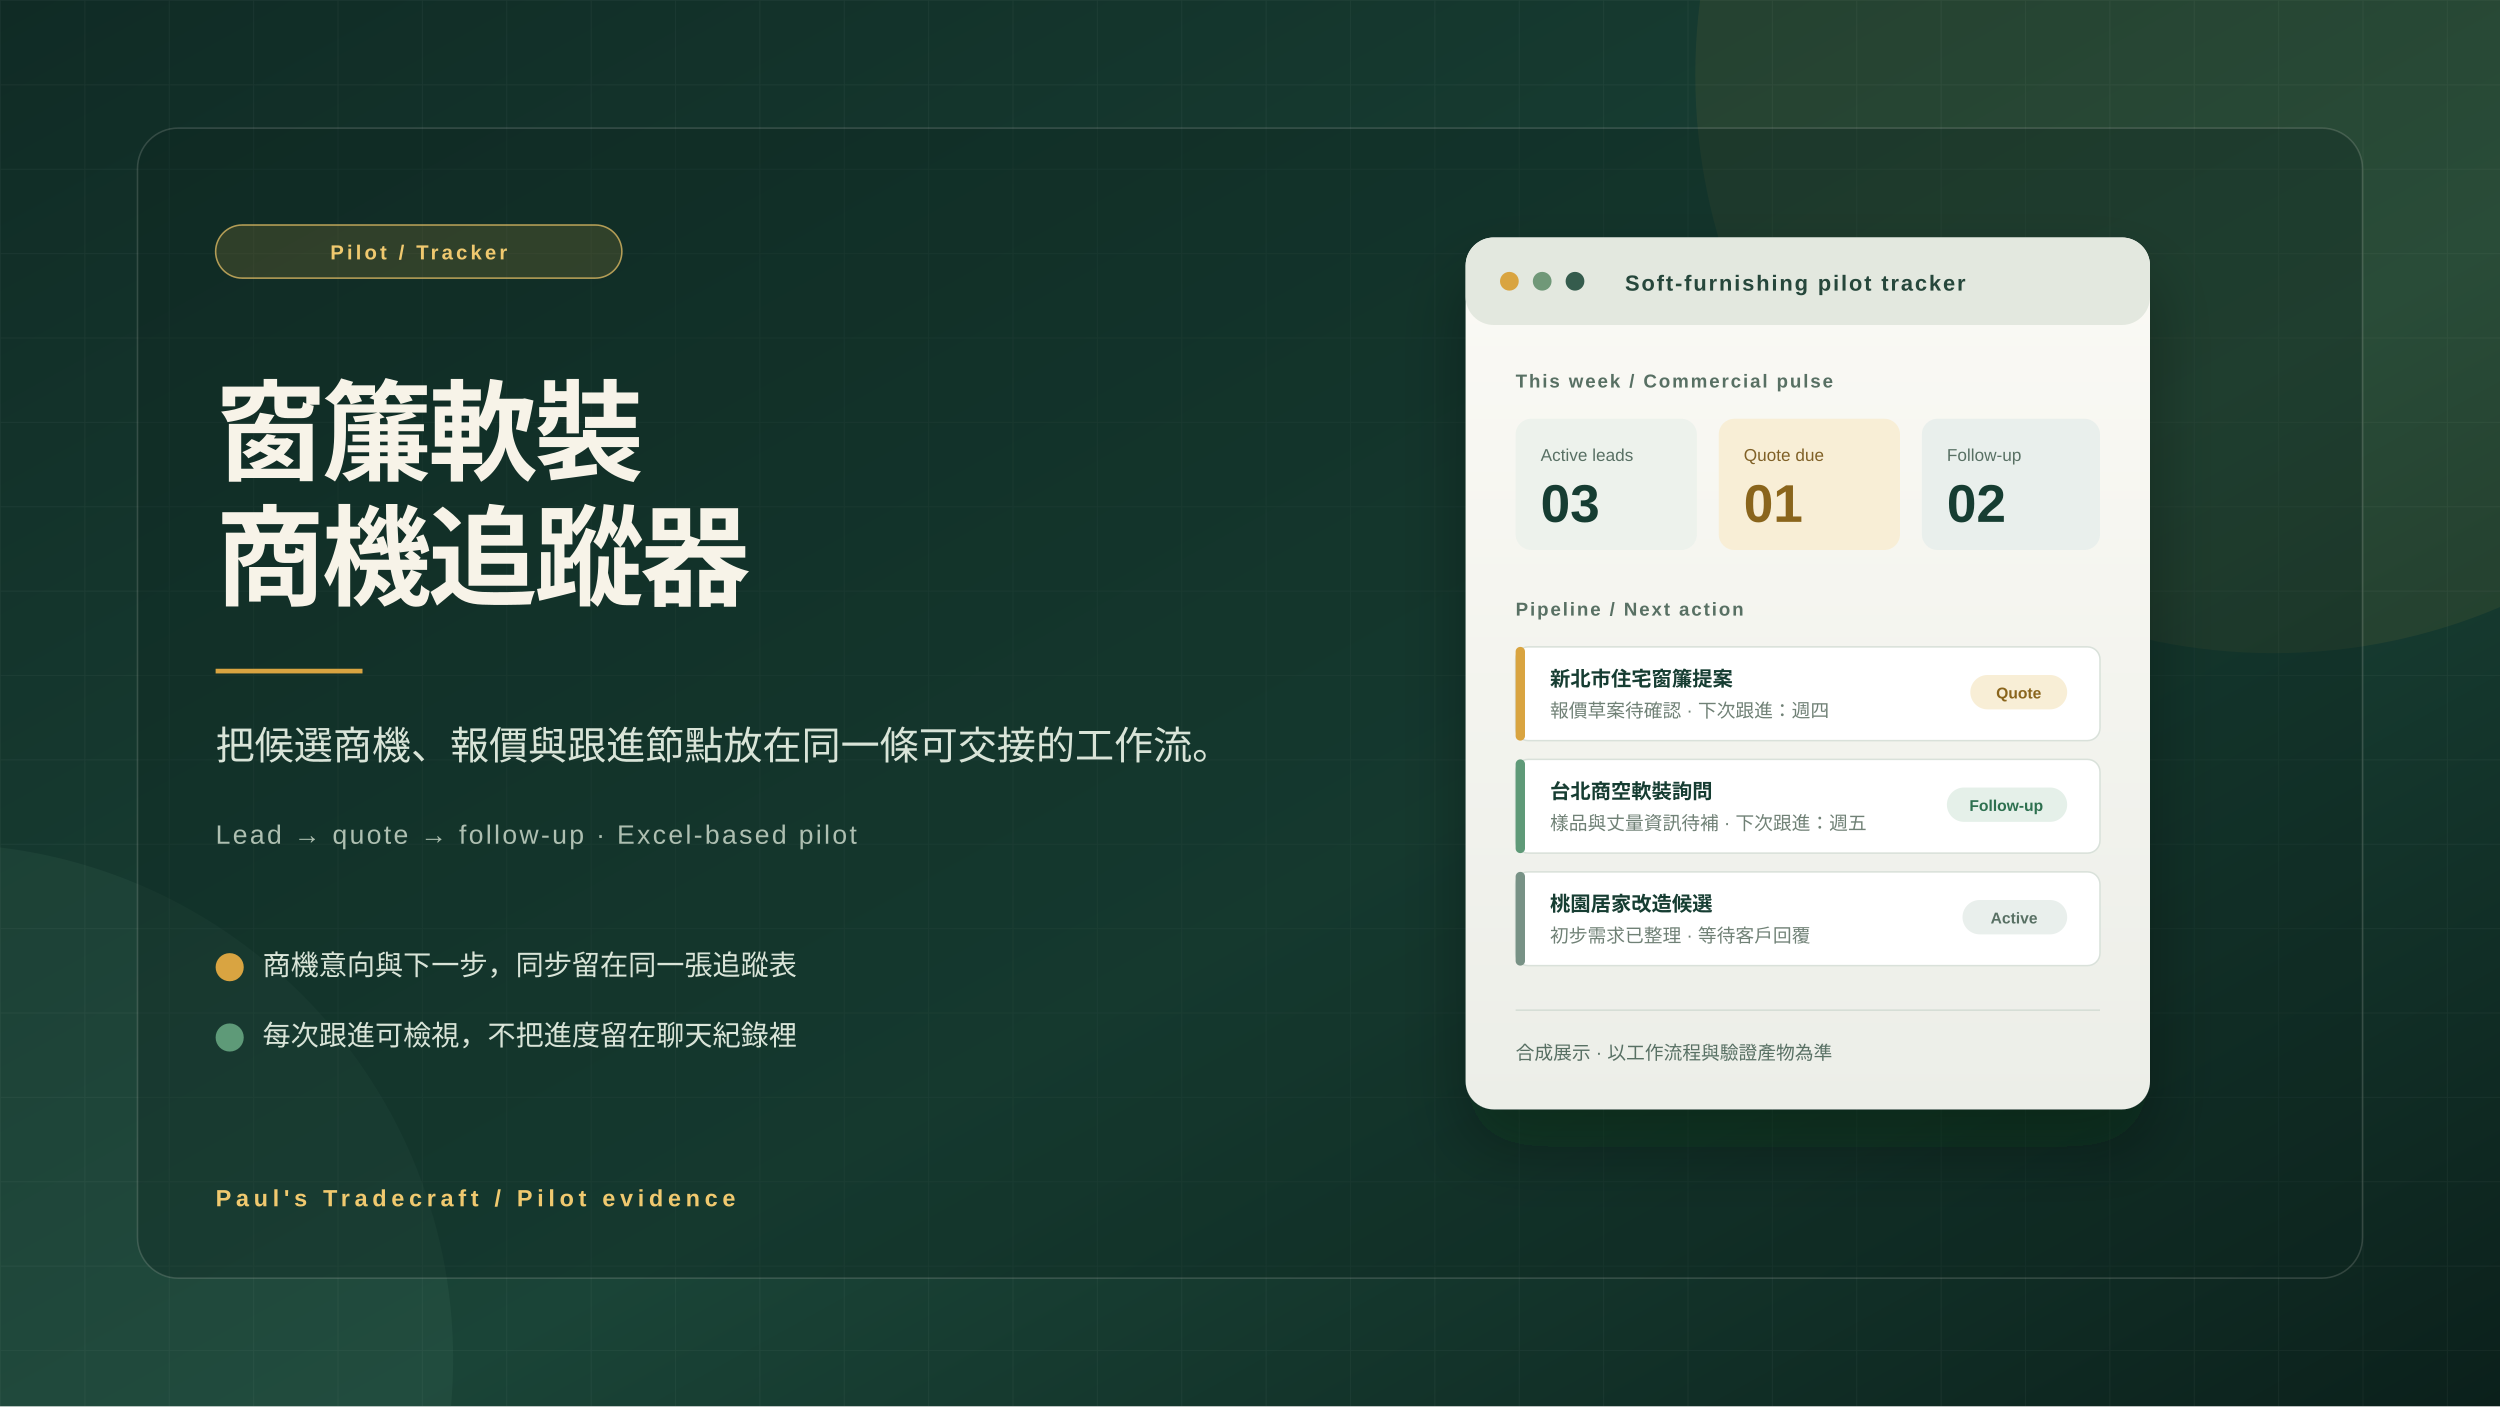
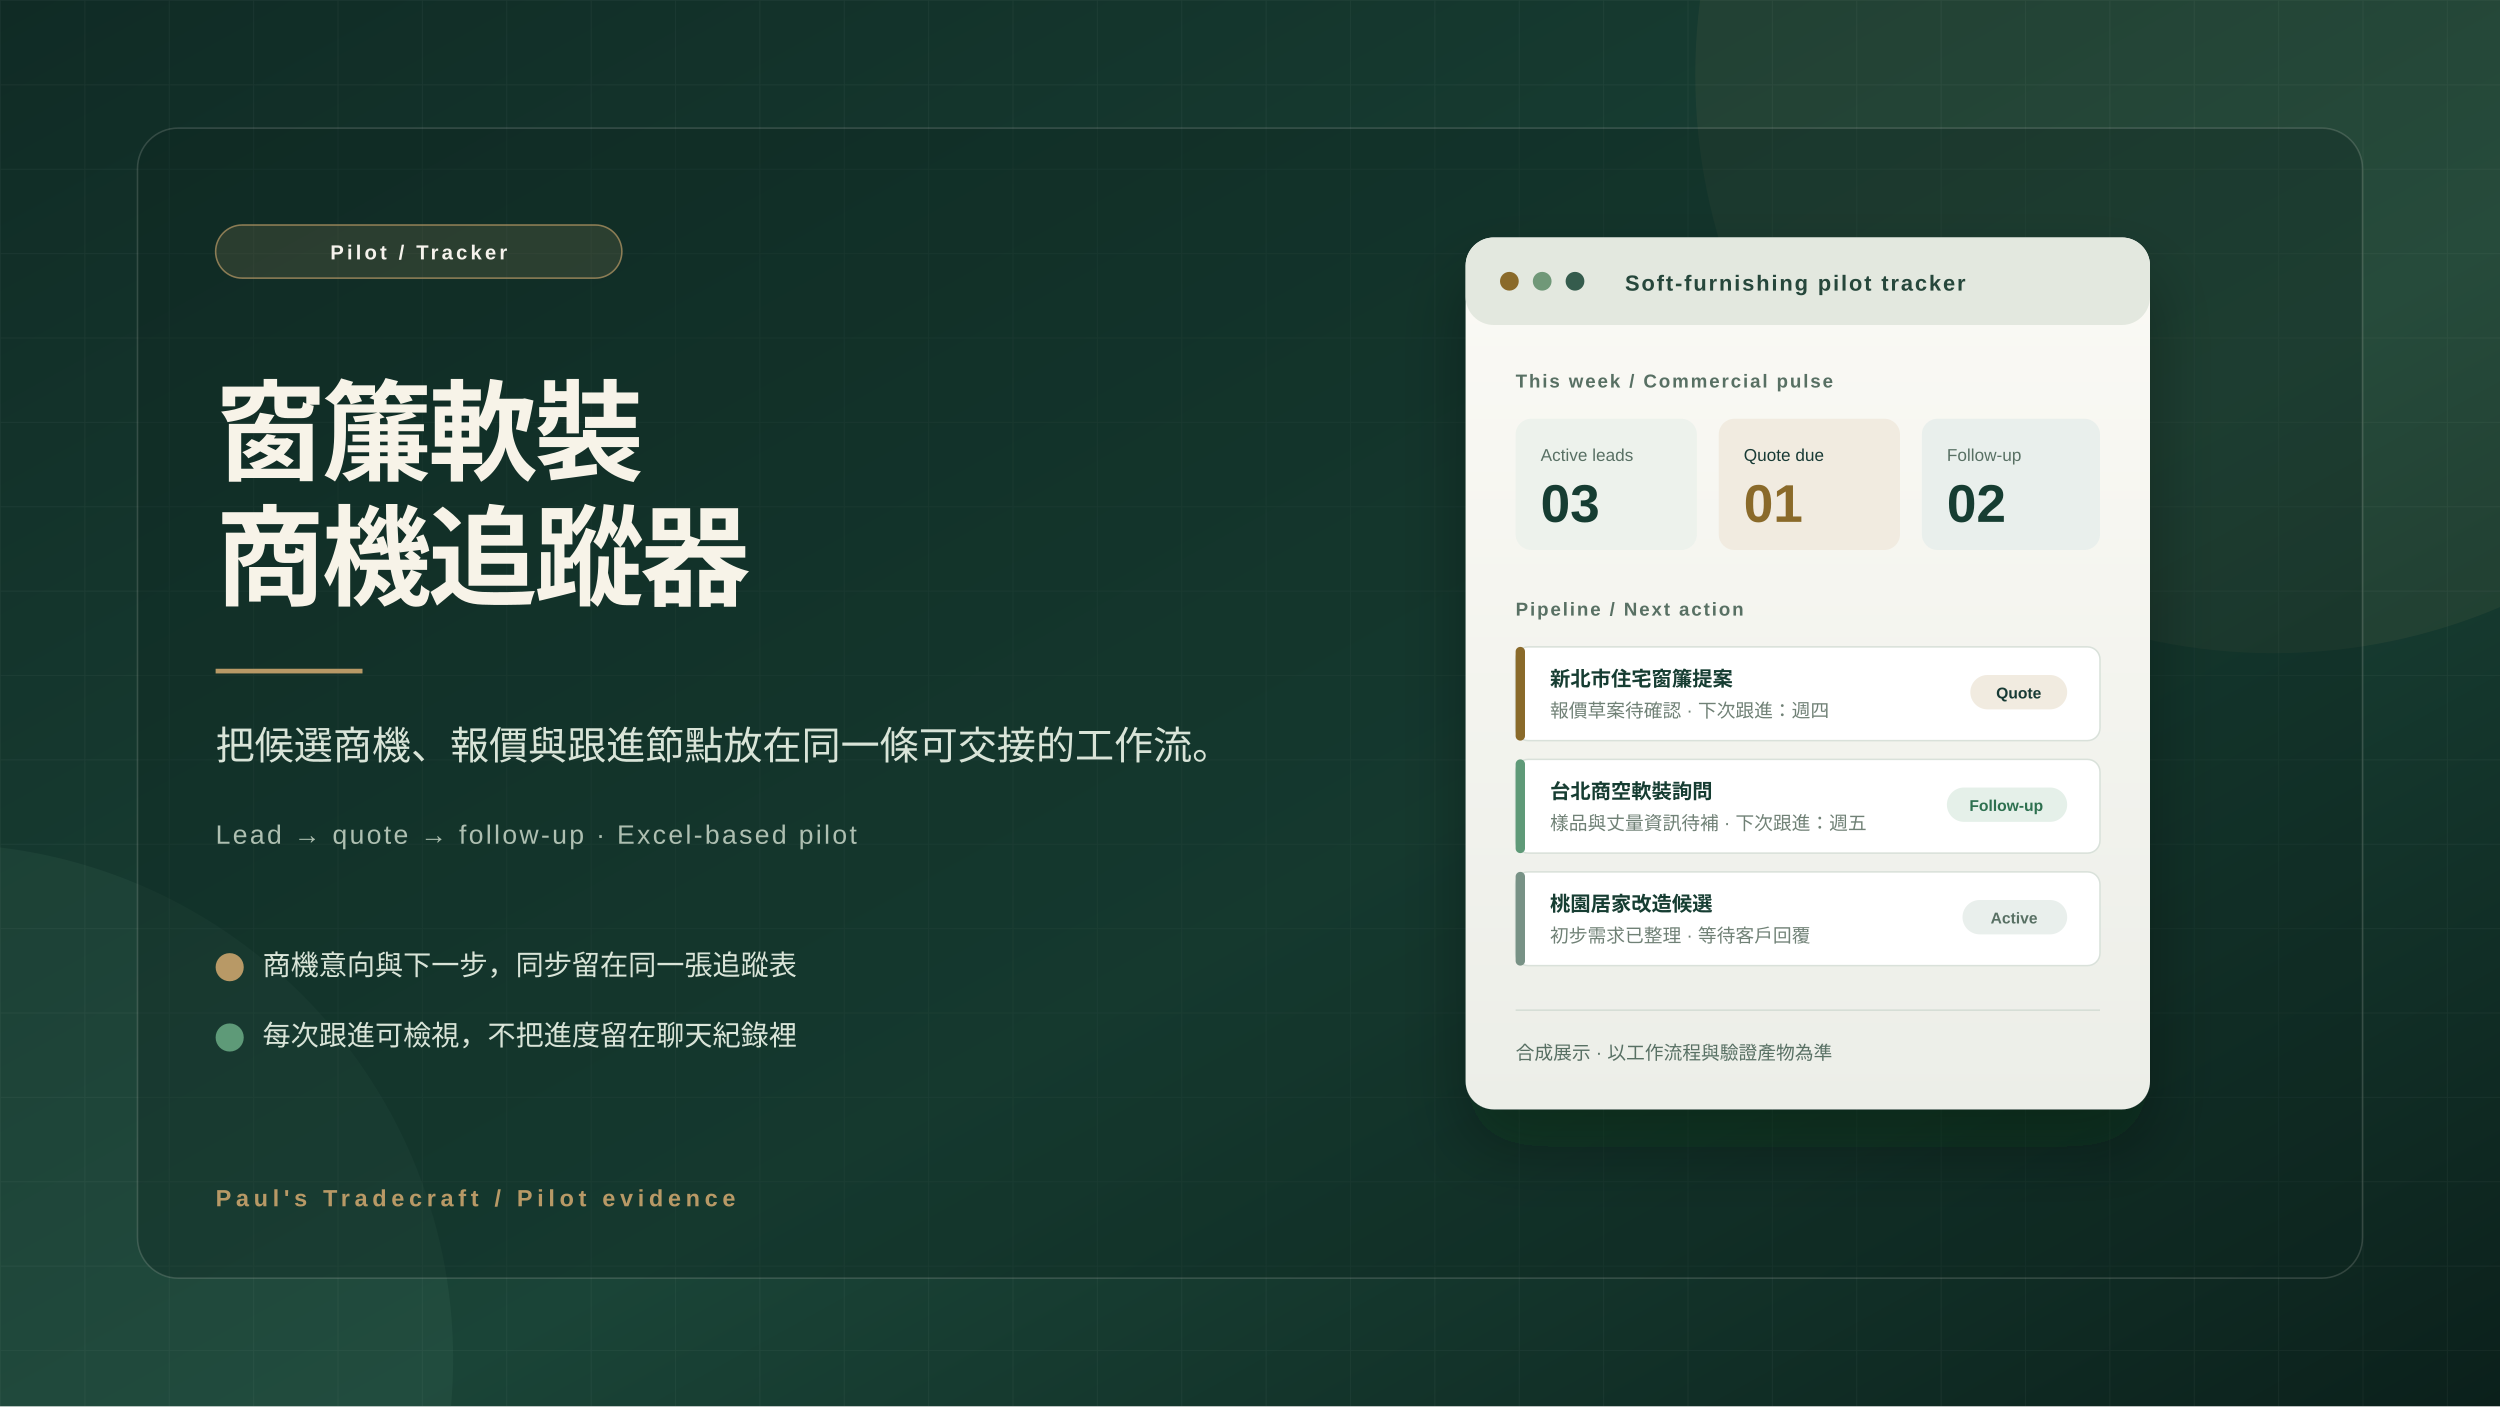
<svg xmlns="http://www.w3.org/2000/svg" viewBox="0 0 1600 900" role="img" aria-labelledby="title desc">
  <defs>
    <linearGradient id="bg" x1="0" y1="0" x2="1" y2="1">
      <stop offset="0" stop-color="#102b25" />
      <stop offset="0.58" stop-color="#1a4437" />
      <stop offset="1" stop-color="#0b201b" />
    </linearGradient>
    <linearGradient id="panel" x1="0" y1="0" x2="0" y2="1">
      <stop offset="0" stop-color="#fbfaf5" />
      <stop offset="1" stop-color="#eceee8" />
    </linearGradient>
    <pattern id="grid" width="54" height="54" patternUnits="userSpaceOnUse">
      <path d="M54 0H0V54" fill="none" stroke="#f7f3e8" stroke-opacity=".05" />
    </pattern>
    <filter id="shadow" x="-20%" y="-20%" width="140%" height="160%">
      <feDropShadow dx="0" dy="24" stdDeviation="22" flood-color="#061612" flood-opacity=".32" />
    </filter>
  </defs>
  <rect width="1600" height="900" fill="url(#bg)" />
  <rect width="1600" height="900" fill="url(#grid)" />
-   <circle cx="1455" cy="48" r="370" fill="#d9a441" opacity=".08" />
+   <circle cx="1455" cy="48" r="370" fill="#B89966" opacity=".08" />
  <circle cx="-40" cy="870" r="330" fill="#74a78b" opacity=".08" />
  <rect x="88" y="82" width="1424" height="736" rx="26" fill="#0d241e" fill-opacity=".34" stroke="#f4f1e8" stroke-opacity=".16" />
  <g transform="translate(138 144)">
-     <rect width="260" height="34" rx="17" fill="#d9a441" fill-opacity=".16" stroke="#edc568" stroke-opacity=".72" />
-     <text x="130" y="22" fill="#f0c96f" font-family="Arial,'Microsoft JhengHei',sans-serif" font-size="13" font-weight="700" text-anchor="middle" letter-spacing="2">Pilot / Tracker</text>
+     <rect width="260" height="34" rx="17" fill="#B89966" fill-opacity=".16" stroke="#B89966" stroke-opacity=".72" />
+     <text x="130" y="22" fill="#F6F3ED" font-family="Arial,'Microsoft JhengHei',sans-serif" font-size="13" font-weight="700" text-anchor="middle" letter-spacing="2">Pilot / Tracker</text>
    <text x="0" y="158" fill="#f7f3e8" font-family="Arial,'Microsoft JhengHei',sans-serif" font-size="70" font-weight="700" letter-spacing="-2">窗簾軟裝</text>
    <text x="0" y="238" fill="#f7f3e8" font-family="Arial,'Microsoft JhengHei',sans-serif" font-size="70" font-weight="700" letter-spacing="-2">商機追蹤器</text>
-     <rect y="284" width="94" height="3" fill="#d9a441" />
+     <rect y="284" width="94" height="3" fill="#B89966" />
    <text x="0" y="342" fill="#d9e4d8" font-family="Arial,'Microsoft JhengHei',sans-serif" font-size="25">把候選商機、報價與跟進節點放在同一條可交接的工作流。</text>
    <text x="0" y="396" fill="#aebfb1" font-family="Arial,'Microsoft JhengHei',sans-serif" font-size="17" letter-spacing="1.5">Lead → quote → follow-up · Excel-based pilot</text>
    <g transform="translate(0 466)">
-       <circle cx="9" cy="9" r="9" fill="#d9a441" />
+       <circle cx="9" cy="9" r="9" fill="#B89966" />
      <text x="30" y="14" fill="#d9e4d8" font-family="Arial,'Microsoft JhengHei',sans-serif" font-size="18">商機意向與下一步，同步留在同一張追蹤表</text>
      <circle cx="9" cy="54" r="9" fill="#5e9a78" />
      <text x="30" y="59" fill="#d9e4d8" font-family="Arial,'Microsoft JhengHei',sans-serif" font-size="18">每次跟進可檢視，不把進度留在聊天紀錄裡</text>
    </g>
-     <text x="0" y="628" fill="#f0c96f" font-family="Arial,'Microsoft JhengHei',sans-serif" font-size="15" font-weight="700" letter-spacing="3">Paul's Tradecraft / Pilot evidence</text>
+     <text x="0" y="628" fill="#B89966" font-family="Arial,'Microsoft JhengHei',sans-serif" font-size="15" font-weight="700" letter-spacing="3">Paul's Tradecraft / Pilot evidence</text>
  </g>
  <g transform="translate(938 152)" filter="url(#shadow)">
    <rect width="438" height="558" rx="18" fill="url(#panel)" />
    <rect width="438" height="56" rx="18" fill="#e3e8df" />
-     <circle cx="28" cy="28" r="6" fill="#d9a441" />
+     <circle cx="28" cy="28" r="6" fill="#8A6A2B" />
    <circle cx="49" cy="28" r="6" fill="#6f9878" />
    <circle cx="70" cy="28" r="6" fill="#345b4d" />
    <text x="102" y="34" fill="#25463b" font-family="Arial,'Microsoft JhengHei',sans-serif" font-size="14" font-weight="700" letter-spacing="1.2">Soft-furnishing pilot tracker</text>
    <text x="32" y="96" fill="#587064" font-family="Arial,'Microsoft JhengHei',sans-serif" font-size="12" font-weight="700" letter-spacing="1.2">This week / Commercial pulse</text>
    <g transform="translate(32 116)">
      <rect width="116" height="84" rx="10" fill="#edf2ec" />
      <text x="16" y="27" fill="#587064" font-family="Arial,'Microsoft JhengHei',sans-serif" font-size="11">Active leads</text>
      <text x="16" y="66" fill="#173d32" font-family="Arial,sans-serif" font-size="34" font-weight="700">03</text>
-       <rect x="130" width="116" height="84" rx="10" fill="#f8eed6" />
-       <text x="146" y="27" fill="#806127" font-family="Arial,'Microsoft JhengHei',sans-serif" font-size="11">Quote due</text>
-       <text x="146" y="66" fill="#8a651d" font-family="Arial,sans-serif" font-size="34" font-weight="700">01</text>
+       <rect x="130" width="116" height="84" rx="10" fill="#F1EBE0" />
+       <text x="146" y="27" fill="#193A35" font-family="Arial,'Microsoft JhengHei',sans-serif" font-size="11">Quote due</text>
+       <text x="146" y="66" fill="#8A6A2B" font-family="Arial,sans-serif" font-size="34" font-weight="700">01</text>
      <rect x="260" width="114" height="84" rx="10" fill="#e9efec" />
      <text x="276" y="27" fill="#587064" font-family="Arial,'Microsoft JhengHei',sans-serif" font-size="11">Follow-up</text>
      <text x="276" y="66" fill="#173d32" font-family="Arial,sans-serif" font-size="34" font-weight="700">02</text>
    </g>
    <text x="32" y="242" fill="#587064" font-family="Arial,'Microsoft JhengHei',sans-serif" font-size="12" font-weight="700" letter-spacing="1.2">Pipeline / Next action</text>
    <g transform="translate(32 262)">
      <rect width="374" height="60" rx="8" fill="#fff" stroke="#d9e1da" />
-       <rect width="6" height="60" rx="3" fill="#d9a441" />
+       <rect width="6" height="60" rx="3" fill="#8A6A2B" />
      <text x="22" y="25" fill="#173d32" font-family="Arial,'Microsoft JhengHei',sans-serif" font-size="13" font-weight="700">新北市住宅窗簾提案</text>
      <text x="22" y="45" fill="#708176" font-family="Arial,'Microsoft JhengHei',sans-serif" font-size="12">報價草案待確認 · 下次跟進：週四</text>
-       <rect x="291" y="18" width="62" height="22" rx="11" fill="#f8eed6" />
-       <text x="322" y="33" fill="#8a651d" font-family="Arial,sans-serif" font-size="10" font-weight="700" text-anchor="middle">Quote</text>
+       <rect x="291" y="18" width="62" height="22" rx="11" fill="#F1EBE0" />
+       <text x="322" y="33" fill="#193A35" font-family="Arial,sans-serif" font-size="10" font-weight="700" text-anchor="middle">Quote</text>
      <rect y="72" width="374" height="60" rx="8" fill="#fff" stroke="#d9e1da" />
      <rect width="6" height="60" rx="3" fill="#5e9a78" transform="translate(0 72)" />
      <text x="22" y="97" fill="#173d32" font-family="Arial,'Microsoft JhengHei',sans-serif" font-size="13" font-weight="700">台北商空軟裝詢問</text>
      <text x="22" y="117" fill="#708176" font-family="Arial,'Microsoft JhengHei',sans-serif" font-size="12">樣品與丈量資訊待補 · 下次跟進：週五</text>
      <rect x="276" y="90" width="77" height="22" rx="11" fill="#e5f0e9" />
      <text x="314" y="105" fill="#2d7050" font-family="Arial,sans-serif" font-size="10" font-weight="700" text-anchor="middle">Follow-up</text>
      <rect y="144" width="374" height="60" rx="8" fill="#fff" stroke="#d9e1da" />
      <rect width="6" height="60" rx="3" fill="#789286" transform="translate(0 144)" />
      <text x="22" y="169" fill="#173d32" font-family="Arial,'Microsoft JhengHei',sans-serif" font-size="13" font-weight="700">桃園居家改造候選</text>
      <text x="22" y="189" fill="#708176" font-family="Arial,'Microsoft JhengHei',sans-serif" font-size="12">初步需求已整理 · 等待客戶回覆</text>
      <rect x="286" y="162" width="67" height="22" rx="11" fill="#e9efec" />
      <text x="319" y="177" fill="#587064" font-family="Arial,sans-serif" font-size="10" font-weight="700" text-anchor="middle">Active</text>
    </g>
    <rect x="32" y="494" width="374" height="1" fill="#d4ddd5" />
    <text x="32" y="526" fill="#587064" font-family="Arial,'Microsoft JhengHei',sans-serif" font-size="12">合成展示 · 以工作流程與驗證產物為準</text>
  </g>
</svg>
